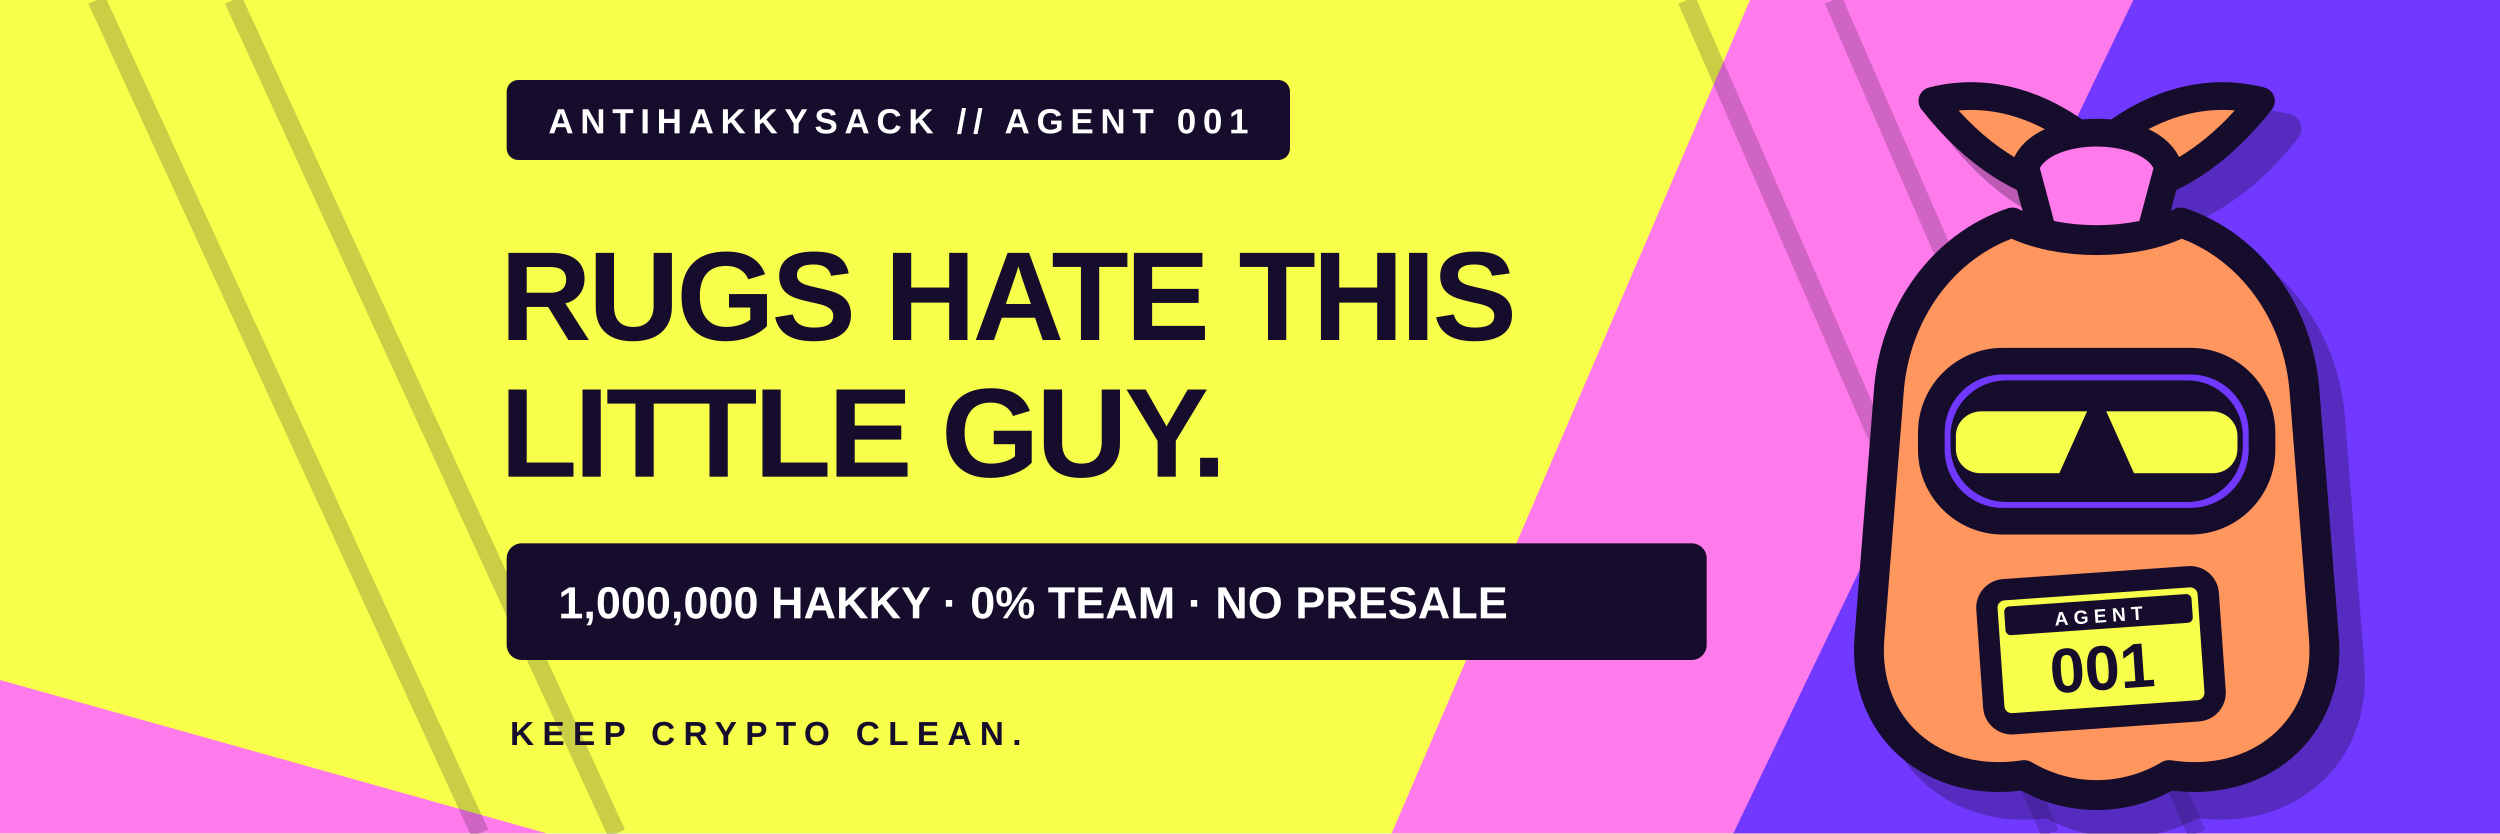
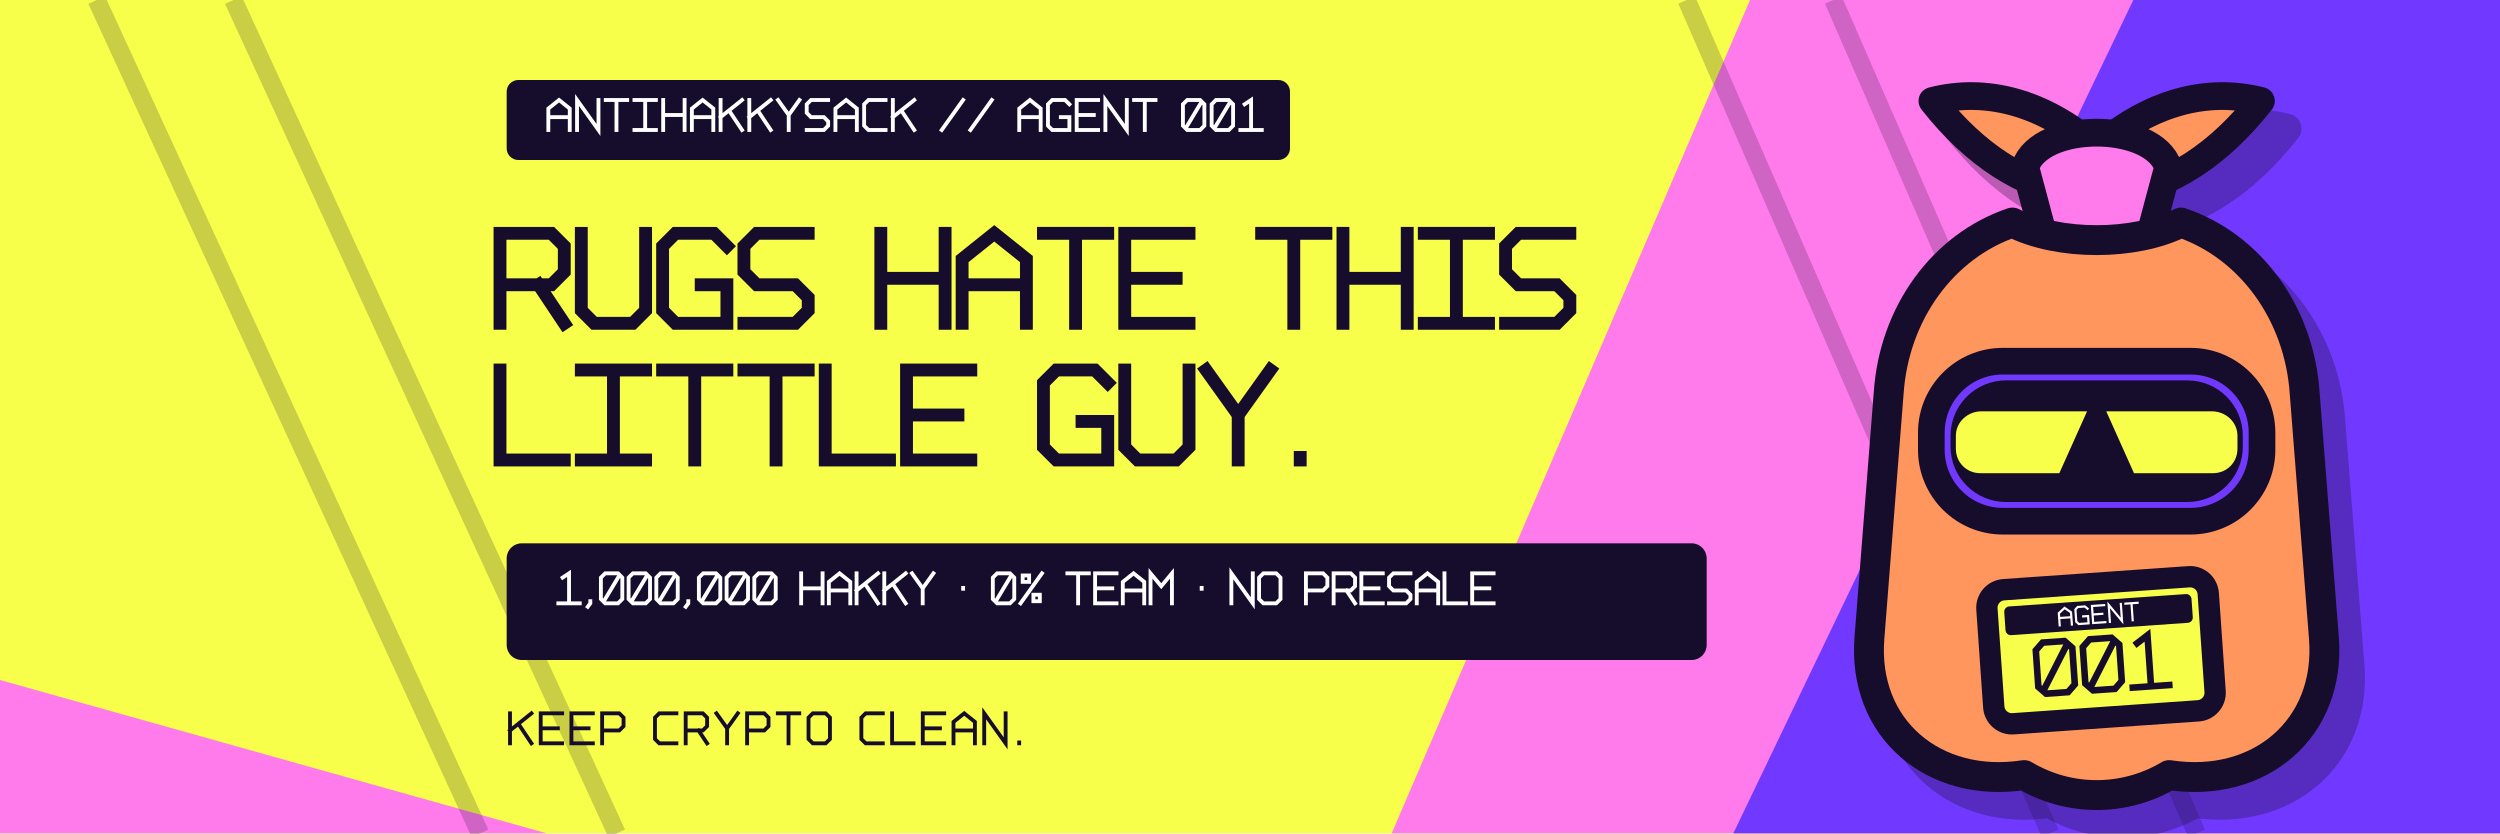
<svg xmlns="http://www.w3.org/2000/svg" width="1500" height="500" viewBox="0 0 1500 500" role="img" aria-labelledby="title desc">
  <rect width="1500" height="500" fill="#F8FF4A" />
  <path d="M1050 0h450v500H835z" fill="#FF7AEB" />
  <path d="M1280 0h220v500h-460z" fill="#7138FF" />
  <path d="M0 408 328 500H0z" fill="#FF7AEB" />
  <g opacity=".2" stroke="#160C2C" stroke-width="11">
    <path d="m58 0 230 500M140 0l230 500M1012 0l218 500M1100 0l218 500" />
  </g>
  <g fill="#160C2C">
    <rect x="304" y="48" width="470" height="48" rx="7" />
-     <text x="329" y="80" font-family="Arial, sans-serif" font-size="21" font-weight="900" letter-spacing="4" fill="#FFFFFF">ANTIHAKKYSACK // AGENT 001</text>
-     <text x="300" y="204" font-family="Arial Black, Arial, sans-serif" font-size="76" font-weight="900" letter-spacing="-2">RUGS HATE THIS</text>
-     <text x="300" y="286" font-family="Arial Black, Arial, sans-serif" font-size="76" font-weight="900" letter-spacing="-2">LITTLE GUY.</text>
+     <g role="img" aria-label="ANTIHAKKYSACK // AGENT 001" data-copy="ANTIHAKKYSACK // AGENT 001" transform="translate(329 60) scale(2.571)" fill="none" stroke="#FFFFFF" stroke-width="0.9" stroke-linecap="square" stroke-linejoin="miter">
+       <path d="M0 7V2l2.5-2L5 2v5M0 4h5" transform="translate(0 0)" />
+       <path d="M0 7V0l5 7V0" transform="translate(6.7 0)" />
+       <path d="M0 0h5M2.5 0v7" transform="translate(13.4 0)" />
+       <path d="M0 0h5M2.5 0v7M0 7h5" transform="translate(20.1 0)" />
+       <path d="M0 0v7M5 0v7M0 3.5h5" transform="translate(26.8 0)" />
+       <path d="M0 7V2l2.5-2L5 2v5M0 4h5" transform="translate(33.5 0)" />
+       <path d="M0 0v7M5 0 0 4M2 2.5 5 7" transform="translate(40.2 0)" />
+       <path d="M0 0v7M5 0 0 4M2 2.5 5 7" transform="translate(46.9 0)" />
+       <path d="M0 0l2.5 3.5L5 0M2.5 3.5V7" transform="translate(53.6 0)" />
+       <path d="M5 0H1L0 1v2l1 1h3l1 1v1l-1 1H0" transform="translate(60.3 0)" />
+       <path d="M0 7V2l2.5-2L5 2v5M0 4h5" transform="translate(67 0)" />
+       <path d="M5 0H1L0 1v5l1 1h4" transform="translate(73.7 0)" />
+       <path d="M0 0v7M5 0 0 4M2 2.5 5 7" transform="translate(80.4 0)" />
+       <path d="M0 7 5 0" transform="translate(91.8 0)" />
+       <path d="M0 7 5 0" transform="translate(98.5 0)" />
+       <path d="M0 7V2l2.5-2L5 2v5M0 4h5" transform="translate(109.9 0)" />
+       <path d="M5 1 4 0H1L0 1v5l1 1h4V4H3" transform="translate(116.6 0)" />
+       <path d="M5 0H0v7h5M0 3.5h4" transform="translate(123.3 0)" />
+       <path d="M0 7V0l5 7V0" transform="translate(130 0)" />
+       <path d="M0 0h5M2.5 0v7" transform="translate(136.7 0)" />
+       <path d="M1 0h3l1 1v5l-1 1H1L0 6V1zM1 6 4 1" transform="translate(148.1 0)" />
+       <path d="M1 0h3l1 1v5l-1 1H1L0 6V1zM1 6 4 1" transform="translate(154.8 0)" />
+       <path d="M1 1 2.5 0v7M0 7h5" transform="translate(161.5 0)" />
+     </g>
+     <g role="img" aria-label="RUGS HATE THIS" data-copy="RUGS HATE THIS" transform="translate(300 140) scale(7.714)" fill="none" stroke="#160C2C" stroke-width="1" stroke-linecap="square" stroke-linejoin="miter">
+       <path d="M0 7V0h4l1 1v2l-1 1H0M3 4l2 3" transform="translate(0 0)" />
+       <path d="M0 0v6l1 1h3l1-1V0" transform="translate(6.324 0)" />
+       <path d="M5 1 4 0H1L0 1v5l1 1h4V4H3" transform="translate(12.648 0)" />
+       <path d="M5 0H1L0 1v2l1 1h3l1 1v1l-1 1H0" transform="translate(18.972 0)" />
+       <path d="M0 0v7M5 0v7M0 3.5h5" transform="translate(29.62 0)" />
+       <path d="M0 7V2l2.5-2L5 2v5M0 4h5" transform="translate(35.944 0)" />
+       <path d="M0 0h5M2.5 0v7" transform="translate(42.269 0)" />
+       <path d="M5 0H0v7h5M0 3.5h4" transform="translate(48.593 0)" />
+       <path d="M0 0h5M2.5 0v7" transform="translate(59.241 0)" />
+       <path d="M0 0v7M5 0v7M0 3.5h5" transform="translate(65.565 0)" />
+       <path d="M0 0h5M2.5 0v7M0 7h5" transform="translate(71.889 0)" />
+       <path d="M5 0H1L0 1v2l1 1h3l1 1v1l-1 1H0" transform="translate(78.213 0)" />
+     </g>
+     <g role="img" aria-label="LITTLE GUY." data-copy="LITTLE GUY." transform="translate(300 222) scale(7.714)" fill="none" stroke="#160C2C" stroke-width="1" stroke-linecap="square" stroke-linejoin="miter">
+       <path d="M0 0v7h5" transform="translate(0 0)" />
+       <path d="M0 0h5M2.5 0v7M0 7h5" transform="translate(6.324 0)" />
+       <path d="M0 0h5M2.5 0v7" transform="translate(12.648 0)" />
+       <path d="M0 0h5M2.5 0v7" transform="translate(18.972 0)" />
+       <path d="M0 0v7h5" transform="translate(25.296 0)" />
+       <path d="M5 0H0v7h5M0 3.5h4" transform="translate(31.62 0)" />
+       <path d="M5 1 4 0H1L0 1v5l1 1h4V4H3" transform="translate(42.269 0)" />
+       <path d="M0 0v6l1 1h3l1-1V0" transform="translate(48.593 0)" />
+       <path d="M0 0l2.5 3.5L5 0M2.5 3.5V7" transform="translate(54.917 0)" />
+       <path d="M1 6.8v.2" transform="translate(61.241 0)" />
+     </g>
    <rect x="304" y="326" width="720" height="70" rx="9" />
-     <text x="335" y="371" font-family="Arial, sans-serif" font-size="27" font-weight="900" fill="#FFFFFF">1,000,000 HAKKY · 0% TEAM · NO PRESALE</text>
-     <text x="306" y="447" font-family="Arial, sans-serif" font-size="20" font-weight="900" letter-spacing="5">KEEP CRYPTO CLEAN.</text>
+     <g role="img" aria-label="1,000,000 HAKKY · 0% TEAM · NO PRESALE" data-copy="1,000,000 HAKKY · 0% TEAM · NO PRESALE" transform="translate(335 344) scale(2.571)" fill="none" stroke="#FFFFFF" stroke-width="0.9" stroke-linecap="square" stroke-linejoin="miter">
+       <path d="M1 1 2.5 0v7M0 7h5" transform="translate(0 0)" />
+       <path d="M1 6.5v.5l-.6.8" transform="translate(6.467 0)" />
+       <path d="M1 0h3l1 1v5l-1 1H1L0 6V1zM1 6 4 1" transform="translate(9.933 0)" />
+       <path d="M1 0h3l1 1v5l-1 1H1L0 6V1zM1 6 4 1" transform="translate(16.4 0)" />
+       <path d="M1 0h3l1 1v5l-1 1H1L0 6V1zM1 6 4 1" transform="translate(22.867 0)" />
+       <path d="M1 6.5v.5l-.6.8" transform="translate(29.333 0)" />
+       <path d="M1 0h3l1 1v5l-1 1H1L0 6V1zM1 6 4 1" transform="translate(32.8 0)" />
+       <path d="M1 0h3l1 1v5l-1 1H1L0 6V1zM1 6 4 1" transform="translate(39.267 0)" />
+       <path d="M1 0h3l1 1v5l-1 1H1L0 6V1zM1 6 4 1" transform="translate(45.733 0)" />
+       <path d="M0 0v7M5 0v7M0 3.5h5" transform="translate(56.667 0)" />
+       <path d="M0 7V2l2.5-2L5 2v5M0 4h5" transform="translate(63.133 0)" />
+       <path d="M0 0v7M5 0 0 4M2 2.5 5 7" transform="translate(69.6 0)" />
+       <path d="M0 0v7M5 0 0 4M2 2.5 5 7" transform="translate(76.067 0)" />
+       <path d="M0 0l2.5 3.5L5 0M2.5 3.5V7" transform="translate(82.533 0)" />
+       <path d="M1 3.4v.2" transform="translate(93.467 0)" />
+       <path d="M1 0h3l1 1v5l-1 1H1L0 6V1zM1 6 4 1" transform="translate(101.4 0)" />
+       <path d="M0 7 5 0M.5.5h1.5v1.5H.5zM3 5h1.5v1.5H3z" transform="translate(107.867 0)" />
+       <path d="M0 0h5M2.5 0v7" transform="translate(118.8 0)" />
+       <path d="M5 0H0v7h5M0 3.5h4" transform="translate(125.267 0)" />
+       <path d="M0 7V2l2.5-2L5 2v5M0 4h5" transform="translate(131.733 0)" />
+       <path d="M0 7V0l2.5 3L5 0v7" transform="translate(138.2 0)" />
+       <path d="M1 3.4v.2" transform="translate(149.133 0)" />
+       <path d="M0 7V0l5 7V0" transform="translate(157.067 0)" />
+       <path d="M1 0h3l1 1v5l-1 1H1L0 6V1z" transform="translate(163.533 0)" />
+       <path d="M0 7V0h4l1 1v2l-1 1H0" transform="translate(174.467 0)" />
+       <path d="M0 7V0h4l1 1v2l-1 1H0M3 4l2 3" transform="translate(180.933 0)" />
+       <path d="M5 0H0v7h5M0 3.5h4" transform="translate(187.4 0)" />
+       <path d="M5 0H1L0 1v2l1 1h3l1 1v1l-1 1H0" transform="translate(193.867 0)" />
+       <path d="M0 7V2l2.5-2L5 2v5M0 4h5" transform="translate(200.333 0)" />
+       <path d="M0 0v7h5" transform="translate(206.8 0)" />
+       <path d="M5 0H0v7h5M0 3.5h4" transform="translate(213.267 0)" />
+     </g>
+     <g role="img" aria-label="KEEP CRYPTO CLEAN." data-copy="KEEP CRYPTO CLEAN." transform="translate(306 428) scale(2.571)" fill="none" stroke="#160C2C" stroke-width="0.9" stroke-linecap="square" stroke-linejoin="miter">
+       <path d="M0 0v7M5 0 0 4M2 2.5 5 7" transform="translate(0 0)" />
+       <path d="M5 0H0v7h5M0 3.5h4" transform="translate(7.167 0)" />
+       <path d="M5 0H0v7h5M0 3.5h4" transform="translate(14.333 0)" />
+       <path d="M0 7V0h4l1 1v2l-1 1H0" transform="translate(21.5 0)" />
+       <path d="M5 0H1L0 1v5l1 1h4" transform="translate(33.833 0)" />
+       <path d="M0 7V0h4l1 1v2l-1 1H0M3 4l2 3" transform="translate(41 0)" />
+       <path d="M0 0l2.5 3.5L5 0M2.5 3.5V7" transform="translate(48.167 0)" />
+       <path d="M0 7V0h4l1 1v2l-1 1H0" transform="translate(55.333 0)" />
+       <path d="M0 0h5M2.5 0v7" transform="translate(62.5 0)" />
+       <path d="M1 0h3l1 1v5l-1 1H1L0 6V1z" transform="translate(69.667 0)" />
+       <path d="M5 0H1L0 1v5l1 1h4" transform="translate(82 0)" />
+       <path d="M0 0v7h5" transform="translate(89.167 0)" />
+       <path d="M5 0H0v7h5M0 3.5h4" transform="translate(96.333 0)" />
+       <path d="M0 7V2l2.5-2L5 2v5M0 4h5" transform="translate(103.5 0)" />
+       <path d="M0 7V0l5 7V0" transform="translate(110.667 0)" />
+       <path d="M1 6.8v.2" transform="translate(117.833 0)" />
+     </g>
  </g>
  <g transform="translate(1002 -6) scale(.64)">
    <g stroke="#160C2C" stroke-linejoin="round">
      <path d="M378 191C331 183 286 155 246 104c51-13 104 2 151 42z" fill="#160C2C" stroke-width="28" transform="translate(24 26)" opacity=".3" />
      <path d="M422 191c47-8 92-36 132-87-51-13-104 2-151 42z" fill="#160C2C" stroke-width="28" transform="translate(24 26)" opacity=".3" />
      <path d="M321 218c-65 22-111 85-116 160l-18 229c-7 86 61 142 145 129 42 25 94 25 136 0 84 13 152-43 145-129l-18-229c-5-75-51-138-116-160z" fill="#160C2C" stroke-width="28" transform="translate(24 26)" opacity=".3" />
      <path d="M378 191C331 183 286 155 246 104c51-13 104 2 151 42z" fill="#FF965D" stroke-width="26" />
      <path d="M422 191c47-8 92-36 132-87-51-13-104 2-151 42z" fill="#FF965D" stroke-width="26" />
      <path d="M333 166c14-43 120-43 134 0l-23 86h-88z" fill="#FF7AEB" stroke-width="26" />
      <path d="M321 218c-65 22-111 85-116 160l-18 229c-7 86 61 142 145 129 42 25 94 25 136 0 84 13 152-43 145-129l-18-229c-5-75-51-138-116-160-43 22-115 22-158 0z" fill="#FF965D" stroke-width="28" />
    </g>
    <rect x="245" y="348" width="310" height="150" rx="67" fill="#7138FF" stroke="#160C2C" stroke-width="25" />
    <rect x="263" y="366" width="274" height="114" rx="52" fill="#160C2C" />
    <path d="M292 395h99l-26 58h-74c-13 0-23-10-23-23v-12c0-13 11-23 24-23zM508 395h-99l26 58h74c13 0 23-10 23-23v-12c0-13-11-23-24-23z" fill="#F8FF4A" />
    <g transform="rotate(-4 404 618)">
      <rect x="300" y="556" width="208" height="126" rx="17" fill="#F8FF4A" stroke="#160C2C" stroke-width="20" />
      <rect x="316" y="572" width="176" height="27" rx="5" fill="#160C2C" />
-       <text x="404" y="593" text-anchor="middle" font-family="Arial, sans-serif" font-size="18" font-weight="900" letter-spacing="5" fill="#FFFFFF">AGENT</text>
-       <text x="404" y="656" text-anchor="middle" font-family="Arial Black, Arial, sans-serif" font-size="59" font-weight="900" fill="#160C2C">001</text>
+       <g role="img" aria-label="AGENT" data-copy="AGENT" transform="translate(367 577) scale(2.286)" fill="none" stroke="#FFFFFF" stroke-width="0.9" stroke-linecap="square" stroke-linejoin="miter">
+         <path d="M0 7V2l2.5-2L5 2v5M0 4h5" transform="translate(0 0)" />
+         <path d="M5 1 4 0H1L0 1v5l1 1h4V4H3" transform="translate(6.875 0)" />
+         <path d="M5 0H0v7h5M0 3.5h4" transform="translate(13.75 0)" />
+         <path d="M0 7V0l5 7V0" transform="translate(20.625 0)" />
+         <path d="M0 0h5M2.5 0v7" transform="translate(27.5 0)" />
+       </g>
+       <g role="img" aria-label="001" data-copy="001" transform="translate(343 608) scale(6.857)" fill="none" stroke="#160C2C" stroke-width="0.9" stroke-linecap="square" stroke-linejoin="miter">
+         <path d="M1 0h3l1 1v5l-1 1H1L0 6V1zM1 6 4 1" transform="translate(0 0)" />
+         <path d="M1 0h3l1 1v5l-1 1H1L0 6V1zM1 6 4 1" transform="translate(6.438 0)" />
+         <path d="M1 1 2.5 0v7M0 7h5" transform="translate(12.875 0)" />
+       </g>
    </g>
  </g>
</svg>
